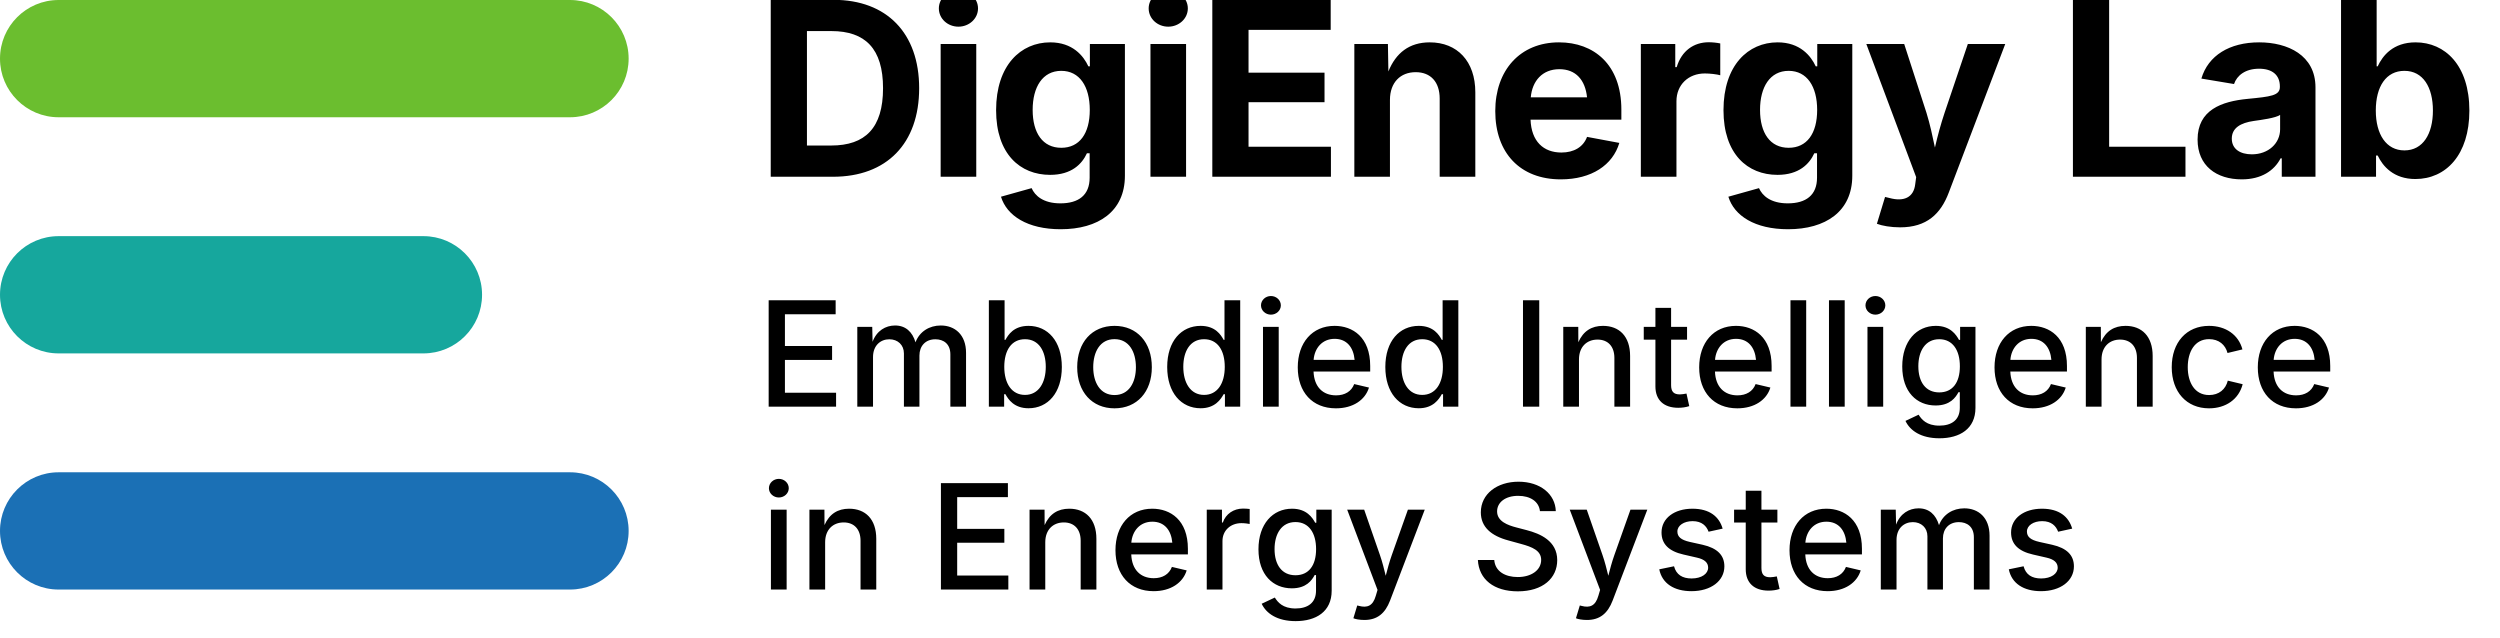
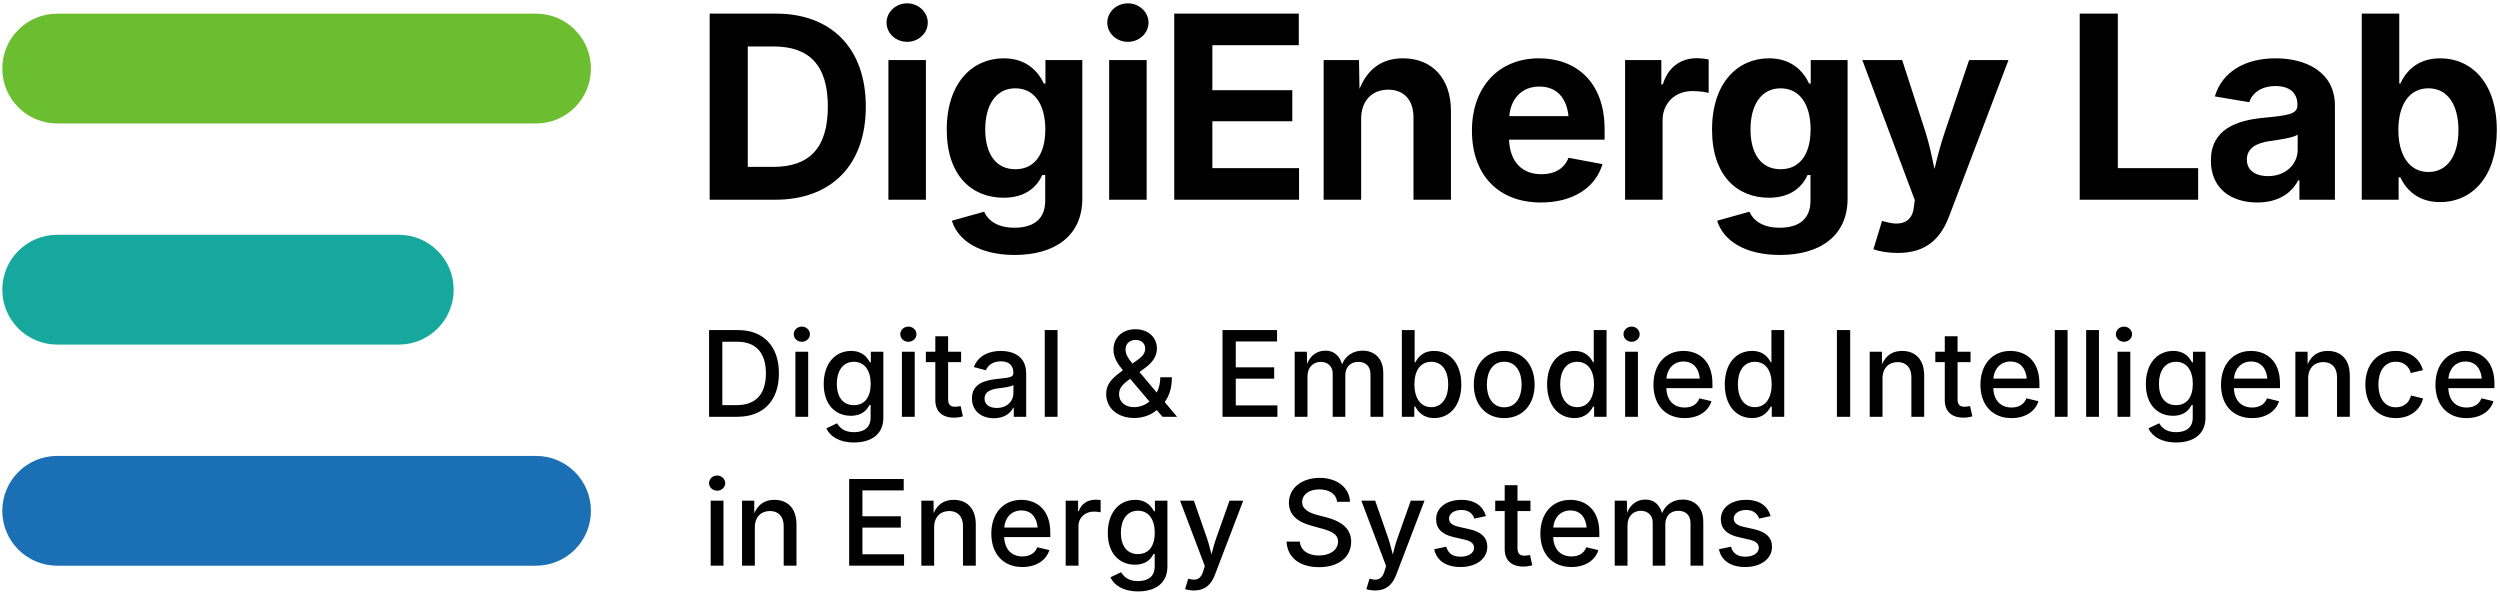
- <svg xmlns="http://www.w3.org/2000/svg" viewBox="72 72 1153 294" width="1153" height="294" role="img" aria-label="DigiEnergy Lab, Embodied Intelligence in Energy Systems">
-   <g transform="translate(72 72) scale(0.7511) translate(-72 -72)">
+ <svg xmlns="http://www.w3.org/2000/svg" viewBox="71.0 66.25 1092.75 259.5" width="1093" height="260" role="img" aria-label="DigiEnergy Lab, Digital &amp; Embodied Intelligence in Energy Systems">
+   <g transform="translate(72 72) scale(0.66657) translate(-72 -72)">
    <rect x="72" y="72" width="386" height="72" rx="36" ry="36" fill="#6BBE2F" />
    <rect x="72" y="217" width="296" height="72" rx="36" ry="36" fill="#16A79D" />
    <rect x="72" y="362" width="386" height="72" rx="36" ry="36" fill="#1B70B5" />
  </g>
  <g>
-     <text x="420.07" y="153.52" font-family="Inter" font-weight="700" font-size="112.14" letter-spacing="-2.24" fill="currentColor">DigiEnergy Lab</text>
-     <text x="421.07" y="259.57" font-family="Inter" font-weight="500" font-size="67.46" letter-spacing="0.76" fill="currentColor">Embodied Intelligence</text>
-     <text x="422.67" y="343.90" font-family="Inter" font-weight="500" font-size="67.46" letter-spacing="0.76" fill="currentColor">in Energy Systems</text>
+     <text x="373.82" y="153.33" font-family="Inter" font-weight="700" font-size="111.83" letter-spacing="-2.24" fill="currentColor">DigiEnergy Lab</text>
+     <text x="376.73" y="248.20" font-family="Inter" font-weight="500" font-size="52.07" letter-spacing="0.59" fill="currentColor">Digital &amp; Embodied Intelligence</text>
+     <text x="377.87" y="313.30" font-family="Inter" font-weight="500" font-size="52.07" letter-spacing="0.59" fill="currentColor">in Energy Systems</text>
  </g>
</svg>
